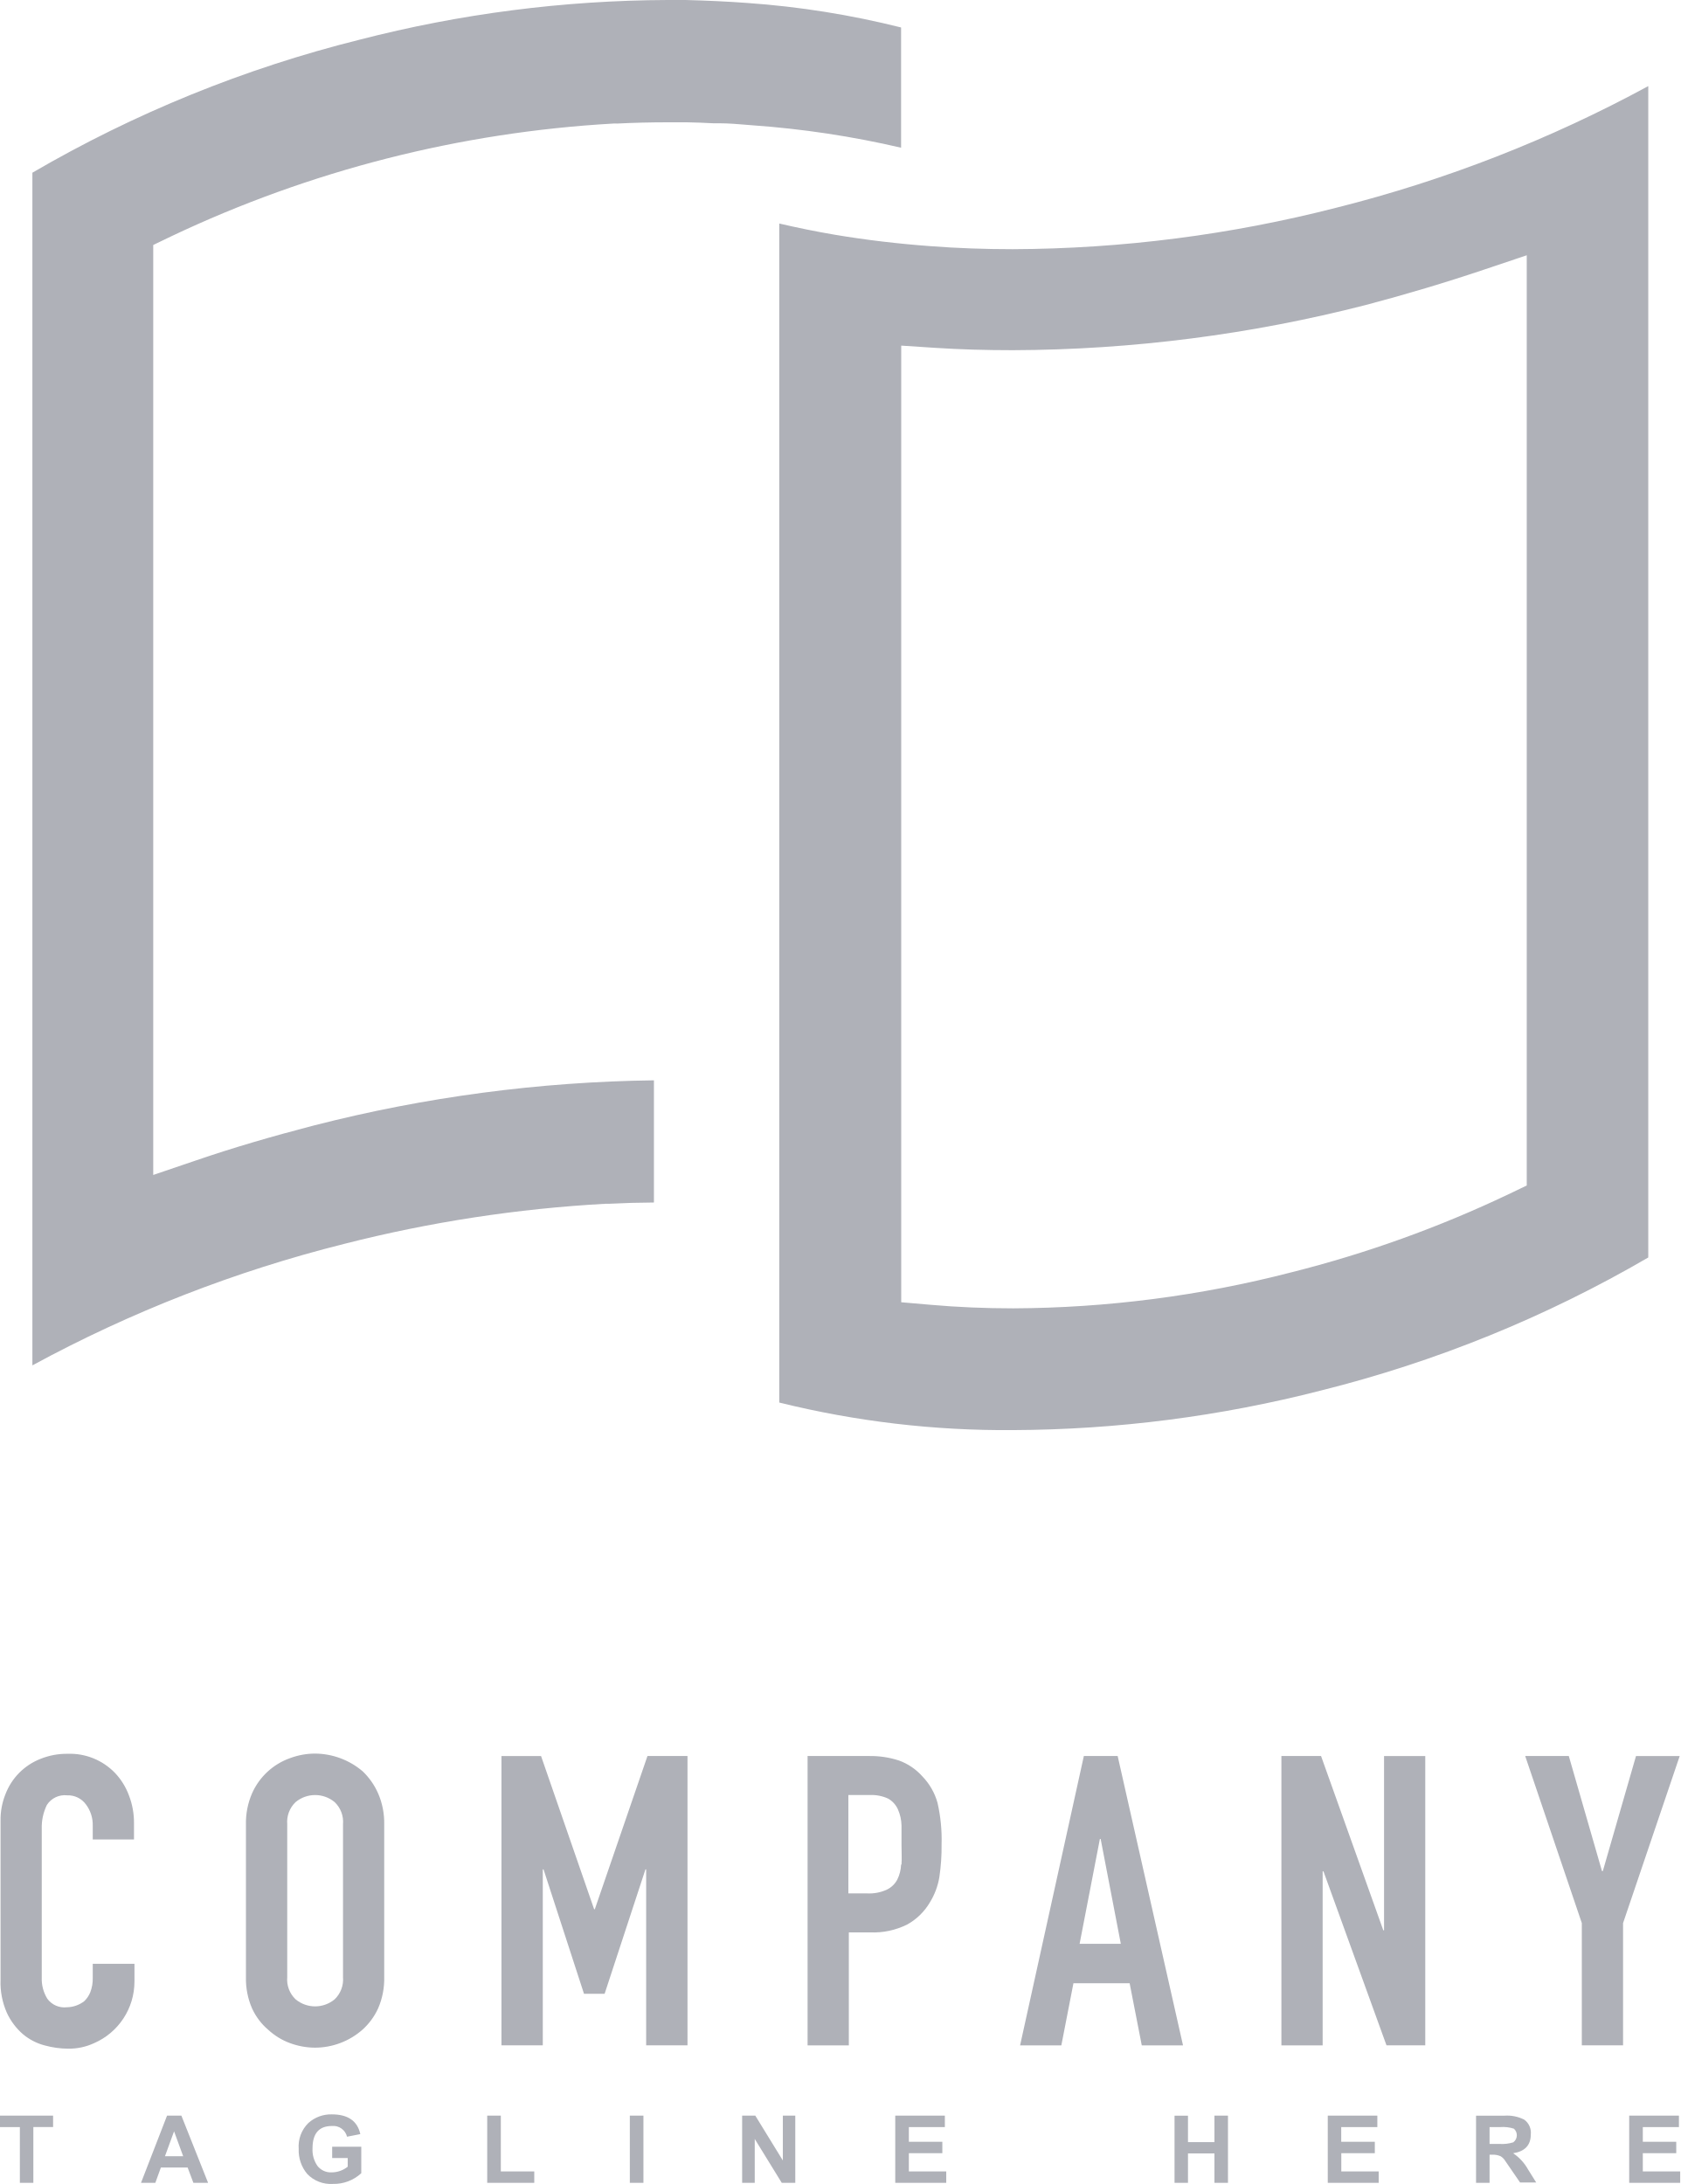
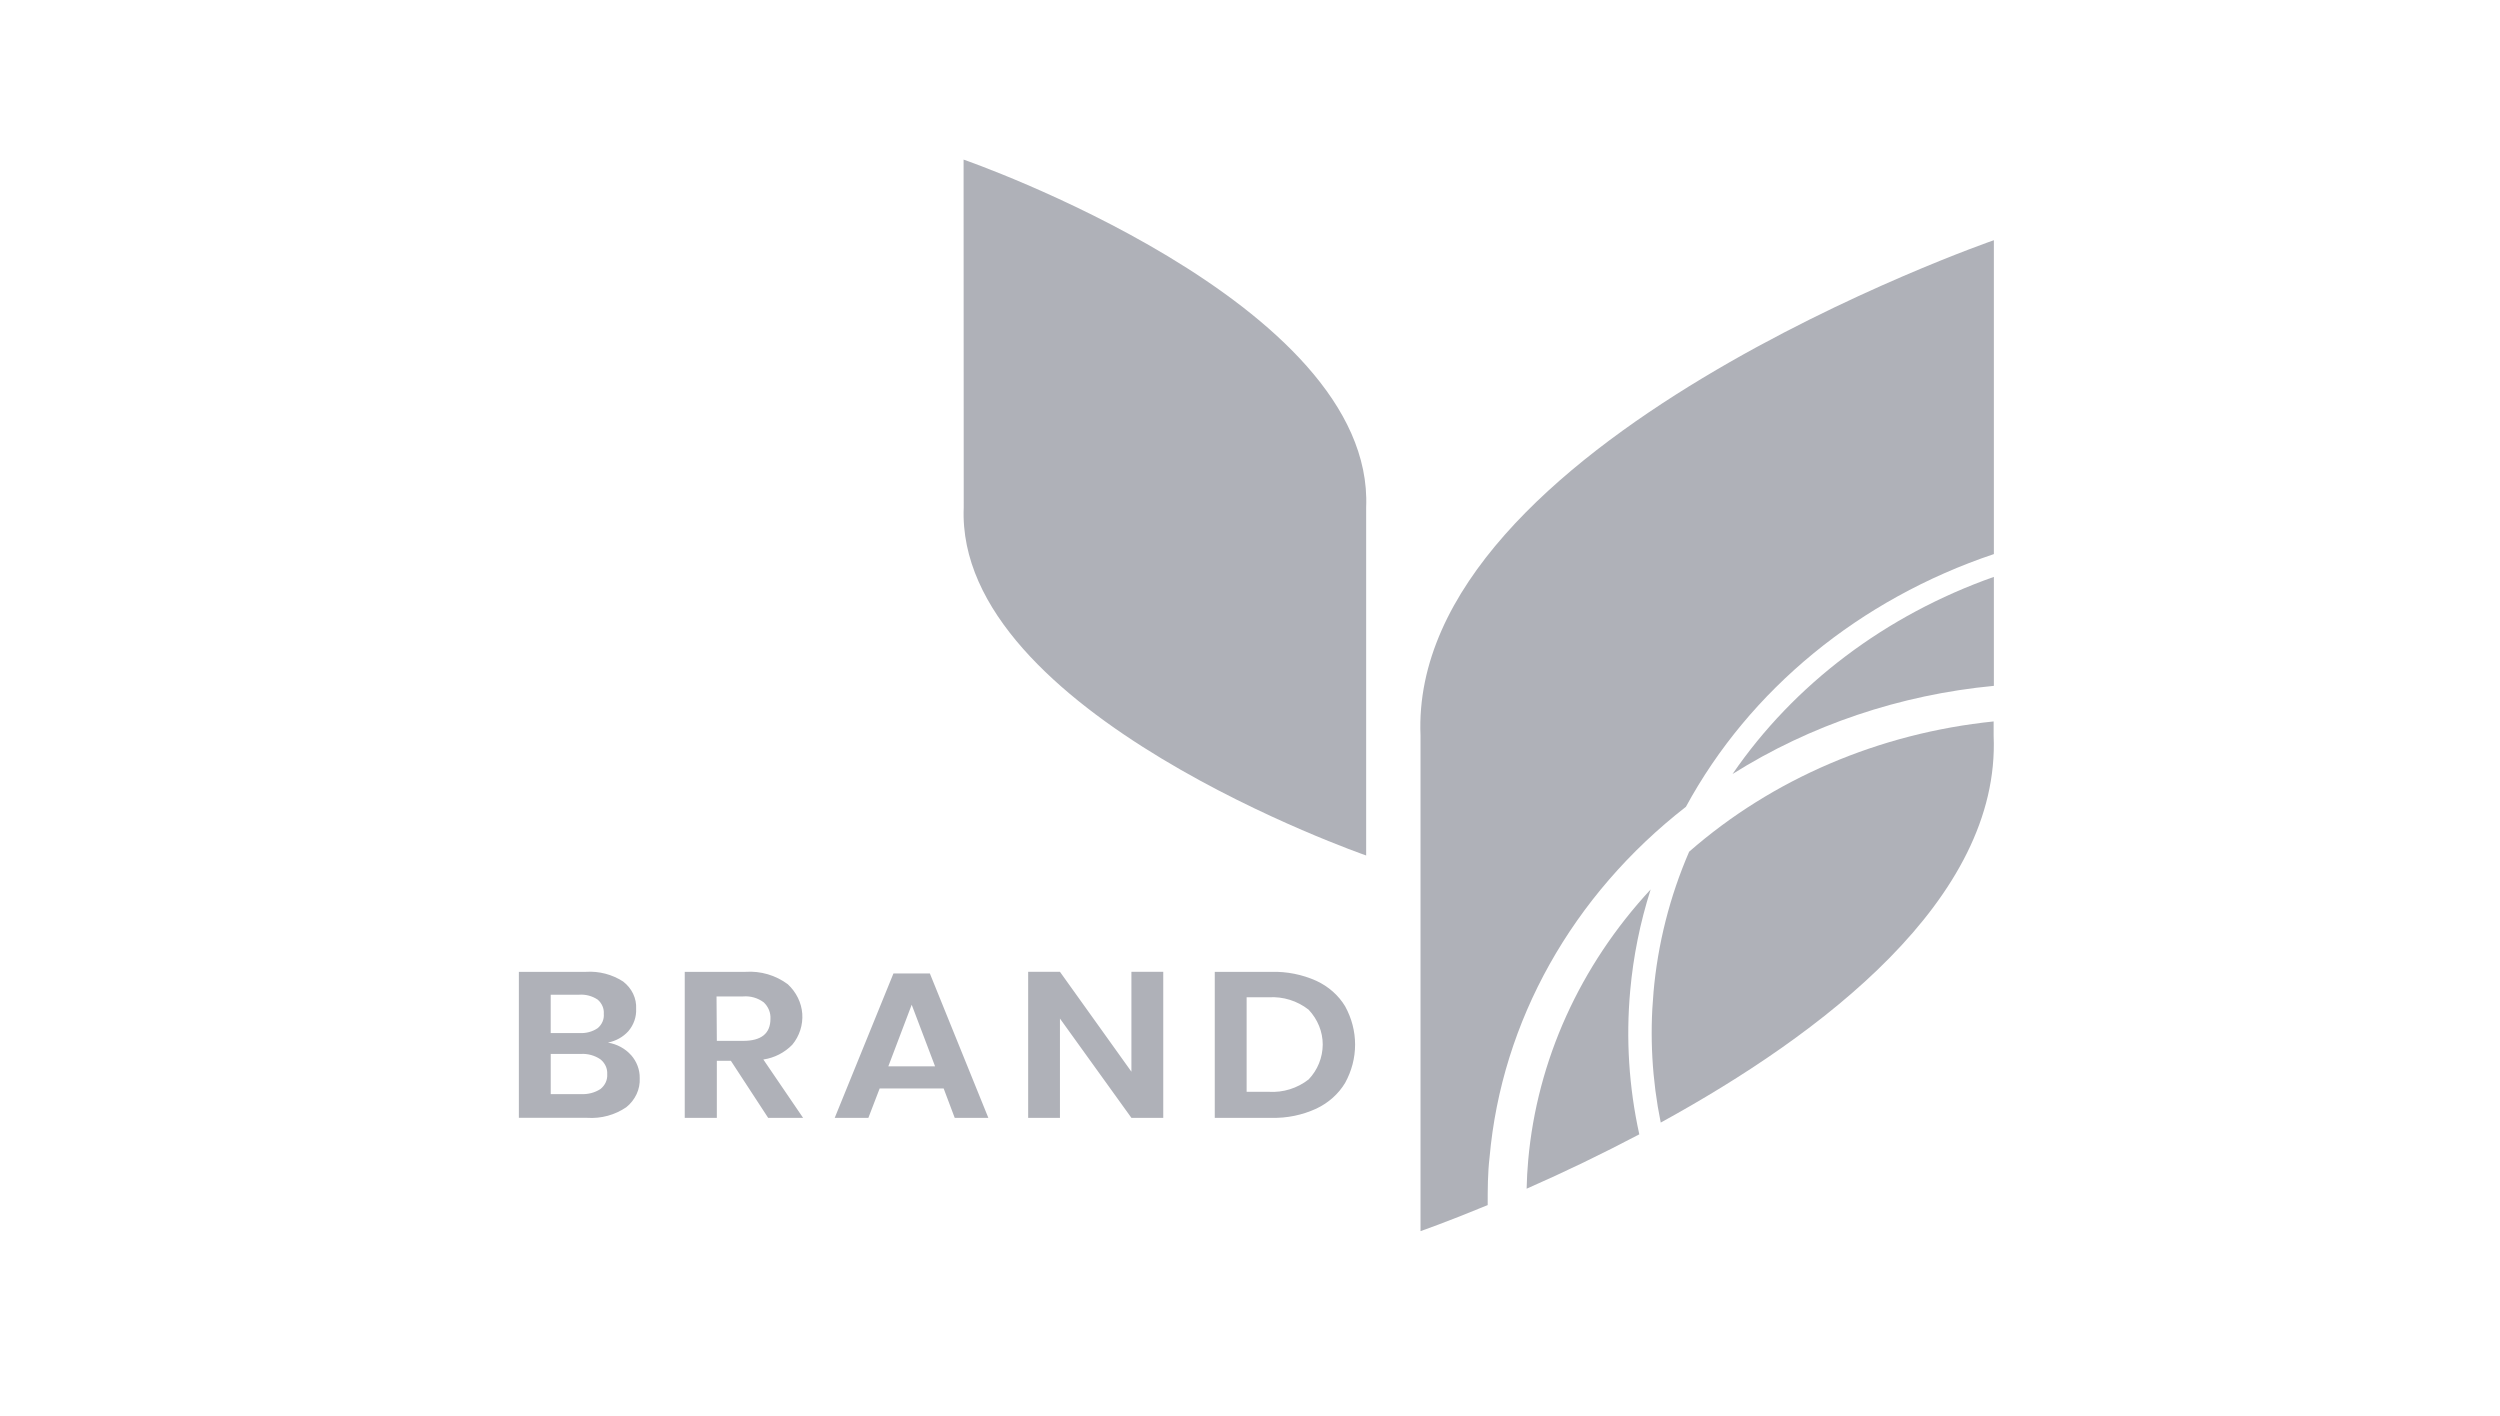
- <svg xmlns="http://www.w3.org/2000/svg" width="40" height="52" fill="none">
-   <path fill="#AFB1B8" fill-rule="evenodd" d="M17.114 2.935h-.137c-.21-.013-.42-.018-.63-.023h-.455c-.397 0-.802.01-1.204.03a.625.625 0 0 0-.091 0A28.275 28.275 0 0 0 4.08 5.625l-.432.208v22.142l1.012-.344c.888-.305 1.834-.58 2.813-.834a34.328 34.328 0 0 1 8.095-1.075v2.909c-.362.002-.713.012-1.065.03h-.084a32.36 32.36 0 0 0-6.228.956 31.634 31.634 0 0 0-7.42 2.892V4.112A29.727 29.727 0 0 1 8.557.946 29.793 29.793 0 0 1 15.892 0h.427c.511.013 1.01.036 1.478.071a21.09 21.09 0 0 1 3.655.583v2.863a22.623 22.623 0 0 0-3.542-.534l-.072-.006c-.247-.021-.494-.042-.724-.042Zm5.039 2.926c.635.049 1.293.072 1.958.072a31.467 31.467 0 0 0 7.713-.99A31.777 31.777 0 0 0 39.24 2.05v27.89a29.815 29.815 0 0 1-7.786 3.166 29.943 29.943 0 0 1-7.337.944 22.405 22.405 0 0 1-5.565-.656V5.322c.43.1.873.191 1.323.267.739.125 1.518.216 2.277.272Zm14.194.217-1.012.34c-.93.313-1.87.593-2.813.842a34.263 34.263 0 0 1-8.406 1.078c-.66 0-1.267-.018-1.854-.056l-.807-.053V31.006l.693.06c.642.057 1.305.085 1.973.085a26.884 26.884 0 0 0 6.62-.857 27.764 27.764 0 0 0 5.173-1.86l.433-.208V6.078Z" clip-rule="evenodd" />
-   <path fill="#AFB1B8" d="M2.737 42.212a1.492 1.492 0 0 0-1.126-.455 1.673 1.673 0 0 0-.65.122 1.463 1.463 0 0 0-.832.842c-.08.2-.119.413-.116.628v3.794c-.01.267.042.533.149.778.09.195.219.368.38.509.151.127.329.22.52.27.185.051.376.078.567.078.211.002.42-.043.612-.132a1.599 1.599 0 0 0 .96-1.465v-.424h-.993v.338a.881.881 0 0 1-.058.338.608.608 0 0 1-.144.214.697.697 0 0 1-.415.145.503.503 0 0 1-.465-.204.899.899 0 0 1-.132-.508v-3.538c-.006-.196.036-.39.122-.567a.507.507 0 0 1 .485-.229.527.527 0 0 1 .443.214.806.806 0 0 1 .164.509v.328h.982v-.387a1.788 1.788 0 0 0-.121-.664 1.562 1.562 0 0 0-.332-.534ZM8.629 42.17a1.765 1.765 0 0 0-1.128-.418c-.202 0-.403.037-.592.107A1.559 1.559 0 0 0 6 42.7c-.1.231-.15.482-.145.735v3.638c-.006.256.043.51.145.745.09.196.22.37.384.509.152.14.33.25.524.32.19.07.39.106.592.107a1.714 1.714 0 0 0 1.128-.427c.158-.142.286-.315.374-.509.102-.234.151-.489.145-.745v-3.639a1.77 1.77 0 0 0-.145-.734 1.643 1.643 0 0 0-.374-.532Zm-.463 4.904a.654.654 0 0 1-.197.527.727.727 0 0 1-.934 0 .652.652 0 0 1-.197-.527v-3.639a.654.654 0 0 1 .197-.526.727.727 0 0 1 .934 0 .651.651 0 0 1 .197.526v3.64ZM16.367 48.7v-6.89h-.953l-1.253 3.647h-.017l-1.263-3.646h-.943v6.888h.984v-4.19h.018l.963 2.962h.491l.972-2.962h.017v4.19h.984ZM21.958 42.294c-.151-.17-.343-.3-.556-.377a2.184 2.184 0 0 0-.714-.107h-1.462v6.89h.982v-2.691h.505c.307.014.611-.051.886-.188a1.43 1.43 0 0 0 .539-.527c.113-.183.19-.387.225-.6a4.9 4.9 0 0 0 .053-.783c.01-.33-.023-.662-.096-.984a1.466 1.466 0 0 0-.362-.633Zm-.506 2.1a.867.867 0 0 1-.091.359.552.552 0 0 1-.253.241 1.006 1.006 0 0 1-.463.087h-.448v-2.342h.506a.942.942 0 0 1 .443.086.556.556 0 0 1 .23.254c.054.121.083.252.086.384v.458c0 .16.01.326 0 .473h-.01ZM26.608 41.81h-.805l-1.518 6.89h.982l.288-1.48h1.338l.289 1.48h.982l-1.556-6.89Zm-.906 4.471.483-2.497h.018l.48 2.497h-.981ZM32.95 45.96h-.018l-1.482-4.15h-.944v6.89h.982v-4.143h.02l1.5 4.142h.923v-6.888h-.981v4.15ZM38.948 41.81l-.79 2.74h-.02l-.79-2.74H36.31l1.348 3.978v2.911h.982v-2.911l1.348-3.977h-1.04ZM0 50.645h.473v1.327h.321v-1.328h.47v-.272H0v.273ZM3.977 50.372l-.62 1.6h.341l.132-.364h.637l.137.364h.35l-.636-1.6h-.341Zm-.05.967.217-.593.217.593h-.435ZM7.908 51.382h.37v.206a.613.613 0 0 1-.38.135.404.404 0 0 1-.34-.153.669.669 0 0 1-.118-.417c0-.356.154-.534.46-.534a.337.337 0 0 1 .362.255l.316-.062c-.068-.312-.293-.47-.678-.47a.804.804 0 0 0-.559.206.78.78 0 0 0-.23.615.873.873 0 0 0 .205.6.776.776 0 0 0 .607.235.96.96 0 0 0 .678-.255v-.63h-.693v.27ZM11.923 50.372h-.324v1.6h1.12V51.7h-.796v-1.328ZM15.318 50.372h-.324v1.6h.324v-1.6ZM18.637 51.44l-.656-1.068h-.313v1.6h.3v-1.045l.643 1.045h.322v-1.6h-.296v1.069ZM21.637 51.267h.797v-.272h-.797v-.35h.857v-.273h-1.181v1.6h1.214V51.7h-.89v-.433ZM28.912 51.003h-.63v-.63h-.32v1.599h.32v-.7h.63v.7h.322v-1.6h-.322v.631ZM31.93 51.267h.8v-.272h-.8v-.35h.86v-.273H31.61v1.6h1.212V51.7h-.89v-.433ZM36.023 51.268c.278-.044.42-.191.42-.445a.383.383 0 0 0-.157-.356.904.904 0 0 0-.468-.094h-.678v1.599h.322v-.669h.063a.431.431 0 0 1 .2.036c.047.029.086.069.114.117l.349.508h.384l-.195-.312a1.115 1.115 0 0 0-.354-.384Zm-.324-.222h-.237v-.401h.253a.84.84 0 0 1 .326.038.21.21 0 0 1-.015.325.913.913 0 0 1-.327.038ZM39.11 51.267h.796v-.272h-.796v-.35h.86v-.273h-1.184v1.6H40V51.7h-.89v-.433Z" />
+ <svg xmlns="http://www.w3.org/2000/svg" width="106" height="60" fill="none">
+   <path fill="#AFB1B8" d="M26.757 44.735c.244.276.373.622.367.977a1.43 1.43 0 0 1-.131.676 1.558 1.558 0 0 1-.438.558 2.627 2.627 0 0 1-1.651.45H22v-6.19h2.844a2.593 2.593 0 0 1 1.576.41c.184.142.33.32.425.52.096.202.139.42.127.64.016.34-.1.677-.33.946-.221.246-.526.416-.866.484.385.064.733.252.98.53Zm-3.406-.934h1.216c.276.018.55-.055.773-.206a.738.738 0 0 0 .207-.275.68.68 0 0 0 .054-.33.702.702 0 0 0-.055-.329.759.759 0 0 0-.203-.276 1.255 1.255 0 0 0-.796-.209H23.35v1.625Zm2.108 2.374a.777.777 0 0 0 .224-.284.712.712 0 0 0 .063-.345.722.722 0 0 0-.066-.35.788.788 0 0 0-.228-.285 1.338 1.338 0 0 0-.826-.224h-1.275v1.703h1.292c.29.015.578-.06.816-.215ZM32.57 47.397l-1.581-2.42h-.595v2.42h-1.361v-6.191h2.577a2.699 2.699 0 0 1 1.793.526c.36.336.578.779.613 1.248a1.86 1.86 0 0 1-.421 1.314 2.148 2.148 0 0 1-1.229.629l1.685 2.474h-1.48Zm-2.176-3.264h1.113c.773 0 1.16-.312 1.16-.937a.852.852 0 0 0-.063-.375.917.917 0 0 0-.221-.321 1.282 1.282 0 0 0-.876-.251h-1.126l.013 1.884ZM40.01 46.15h-2.712l-.479 1.247h-1.427l2.49-6.122h1.544l2.48 6.122H40.48l-.469-1.246Zm-.363-.937-.991-2.613-.991 2.613h1.982ZM49.322 47.397h-1.35l-3.03-4.21v4.21h-1.348v-6.192h1.348l3.03 4.235v-4.235h1.35v6.192ZM57.033 45.915c-.28.467-.705.848-1.223 1.092a4.288 4.288 0 0 1-1.9.39h-2.404v-6.191h2.405a4.376 4.376 0 0 1 1.9.38c.517.24.943.616 1.222 1.08.278.504.423 1.06.423 1.625 0 .564-.145 1.12-.423 1.624Zm-1.546-.148a2.16 2.16 0 0 0 .597-1.478c0-.542-.212-1.066-.597-1.477a2.488 2.488 0 0 0-1.692-.527h-.938v4.008h.938a2.49 2.49 0 0 0 1.692-.526ZM40.856 6.767s17.438 6.028 17.069 14.751v14.754s-17.426-6.03-17.063-14.754l-.006-14.751ZM73.46 32.818c3.294-2.075 7.103-3.36 11.08-3.738v-4.62c-4.582 1.618-8.47 4.55-11.08 8.358Z" />
+   <path fill="#AFB1B8" d="M71.482 34.21c2.695-4.97 7.368-8.805 13.058-10.717V10.185s-24.835 8.587-24.31 21.009V52.2s1.107-.384 2.848-1.104c0-.671 0-1.349.08-2.03.513-5.766 3.507-11.11 8.324-14.857Z" />
+   <path fill="#AFB1B8" d="M69.12 42.013c.13-1.457.421-2.898.868-4.301-2.998 3.235-4.815 7.25-5.192 11.479-.037.399-.057.798-.067 1.21a74.756 74.756 0 0 0 4.777-2.305c-.44-2.001-.57-4.049-.386-6.083ZM70.108 42.089a19.051 19.051 0 0 0 .307 5.508c6.785-3.718 14.41-9.462 14.115-16.403v-.605c-4.848.497-9.383 2.437-12.91 5.523a19.259 19.259 0 0 0-1.513 5.977Z" />
</svg>
